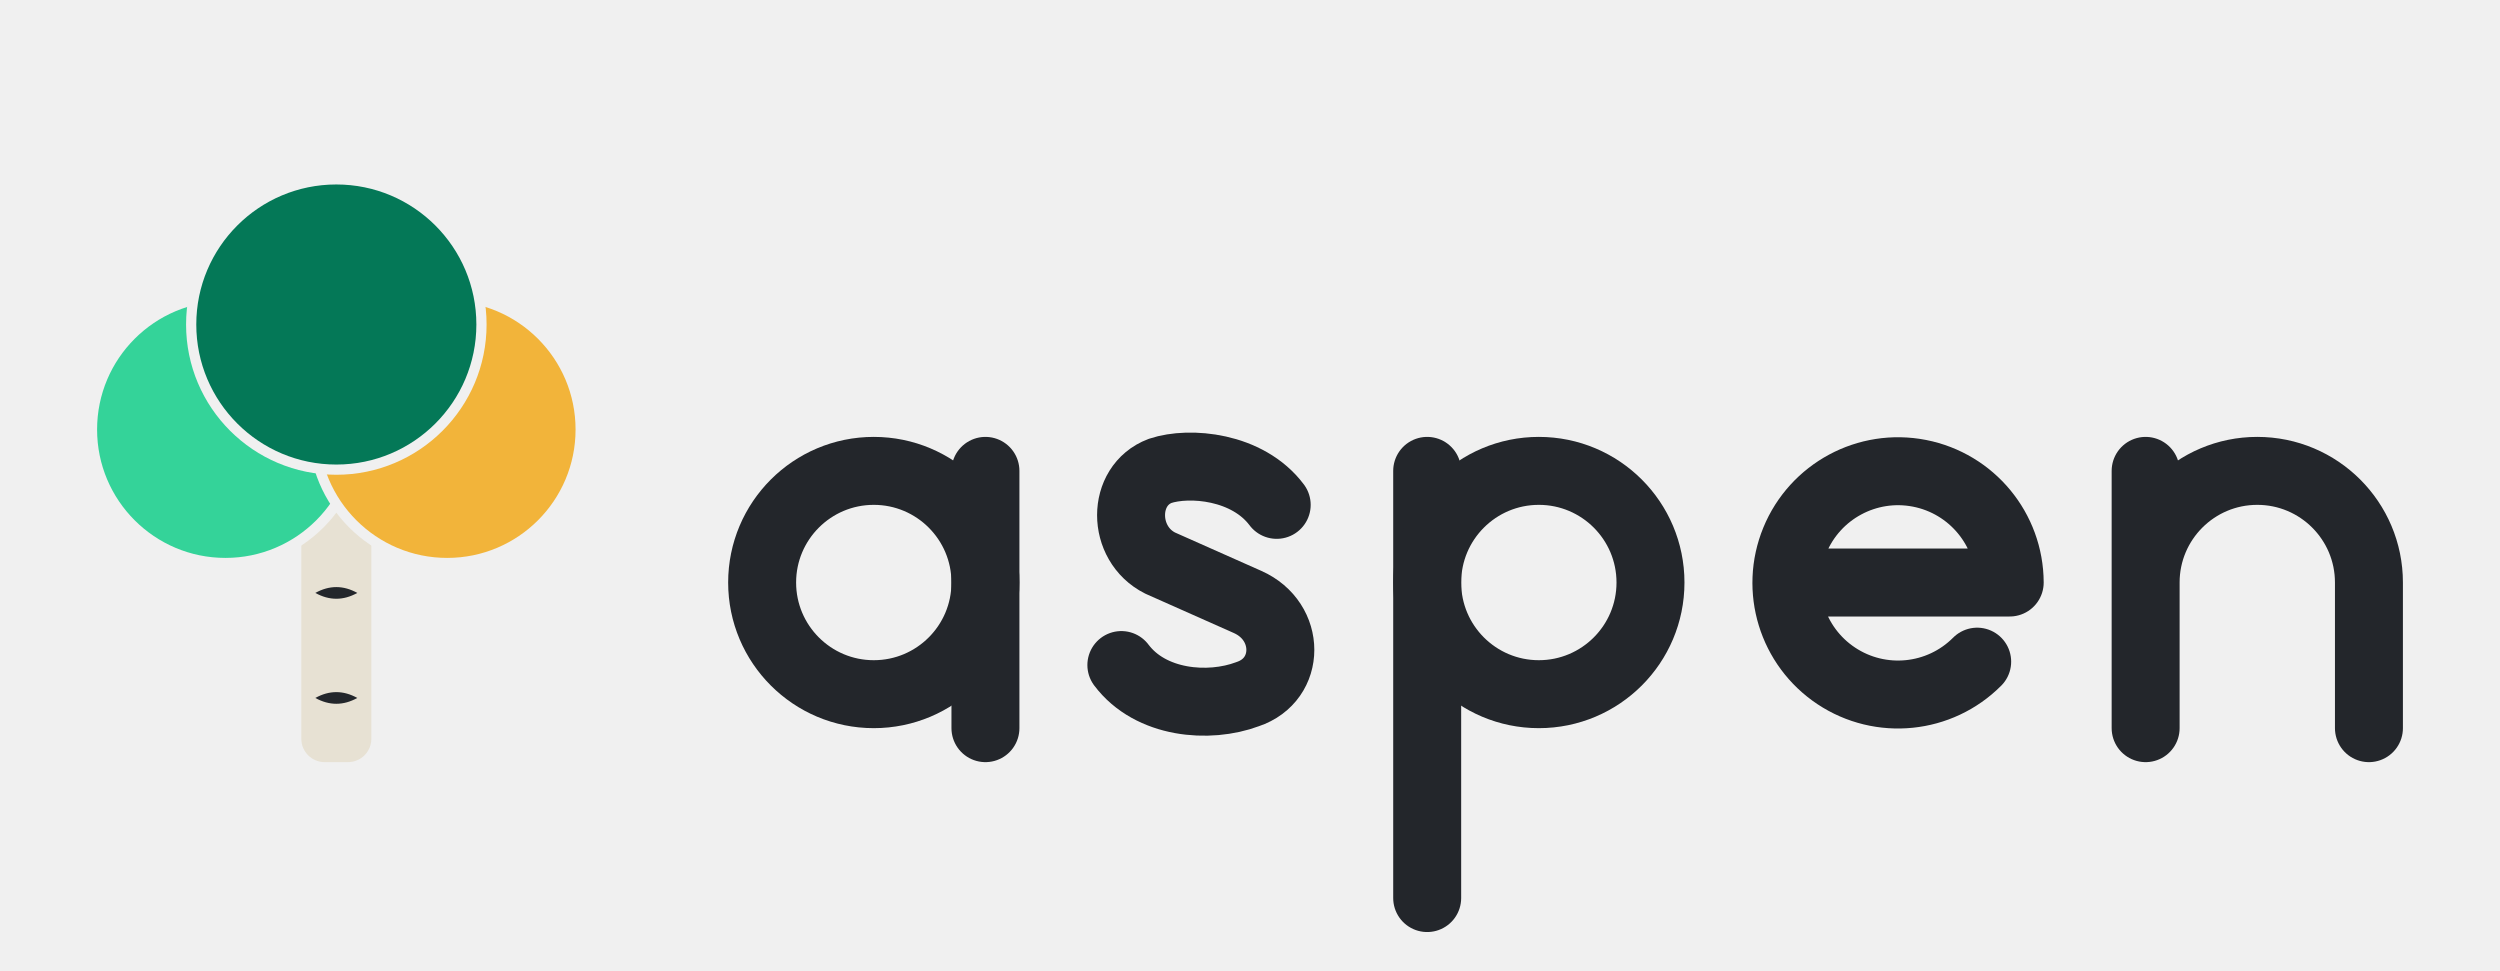
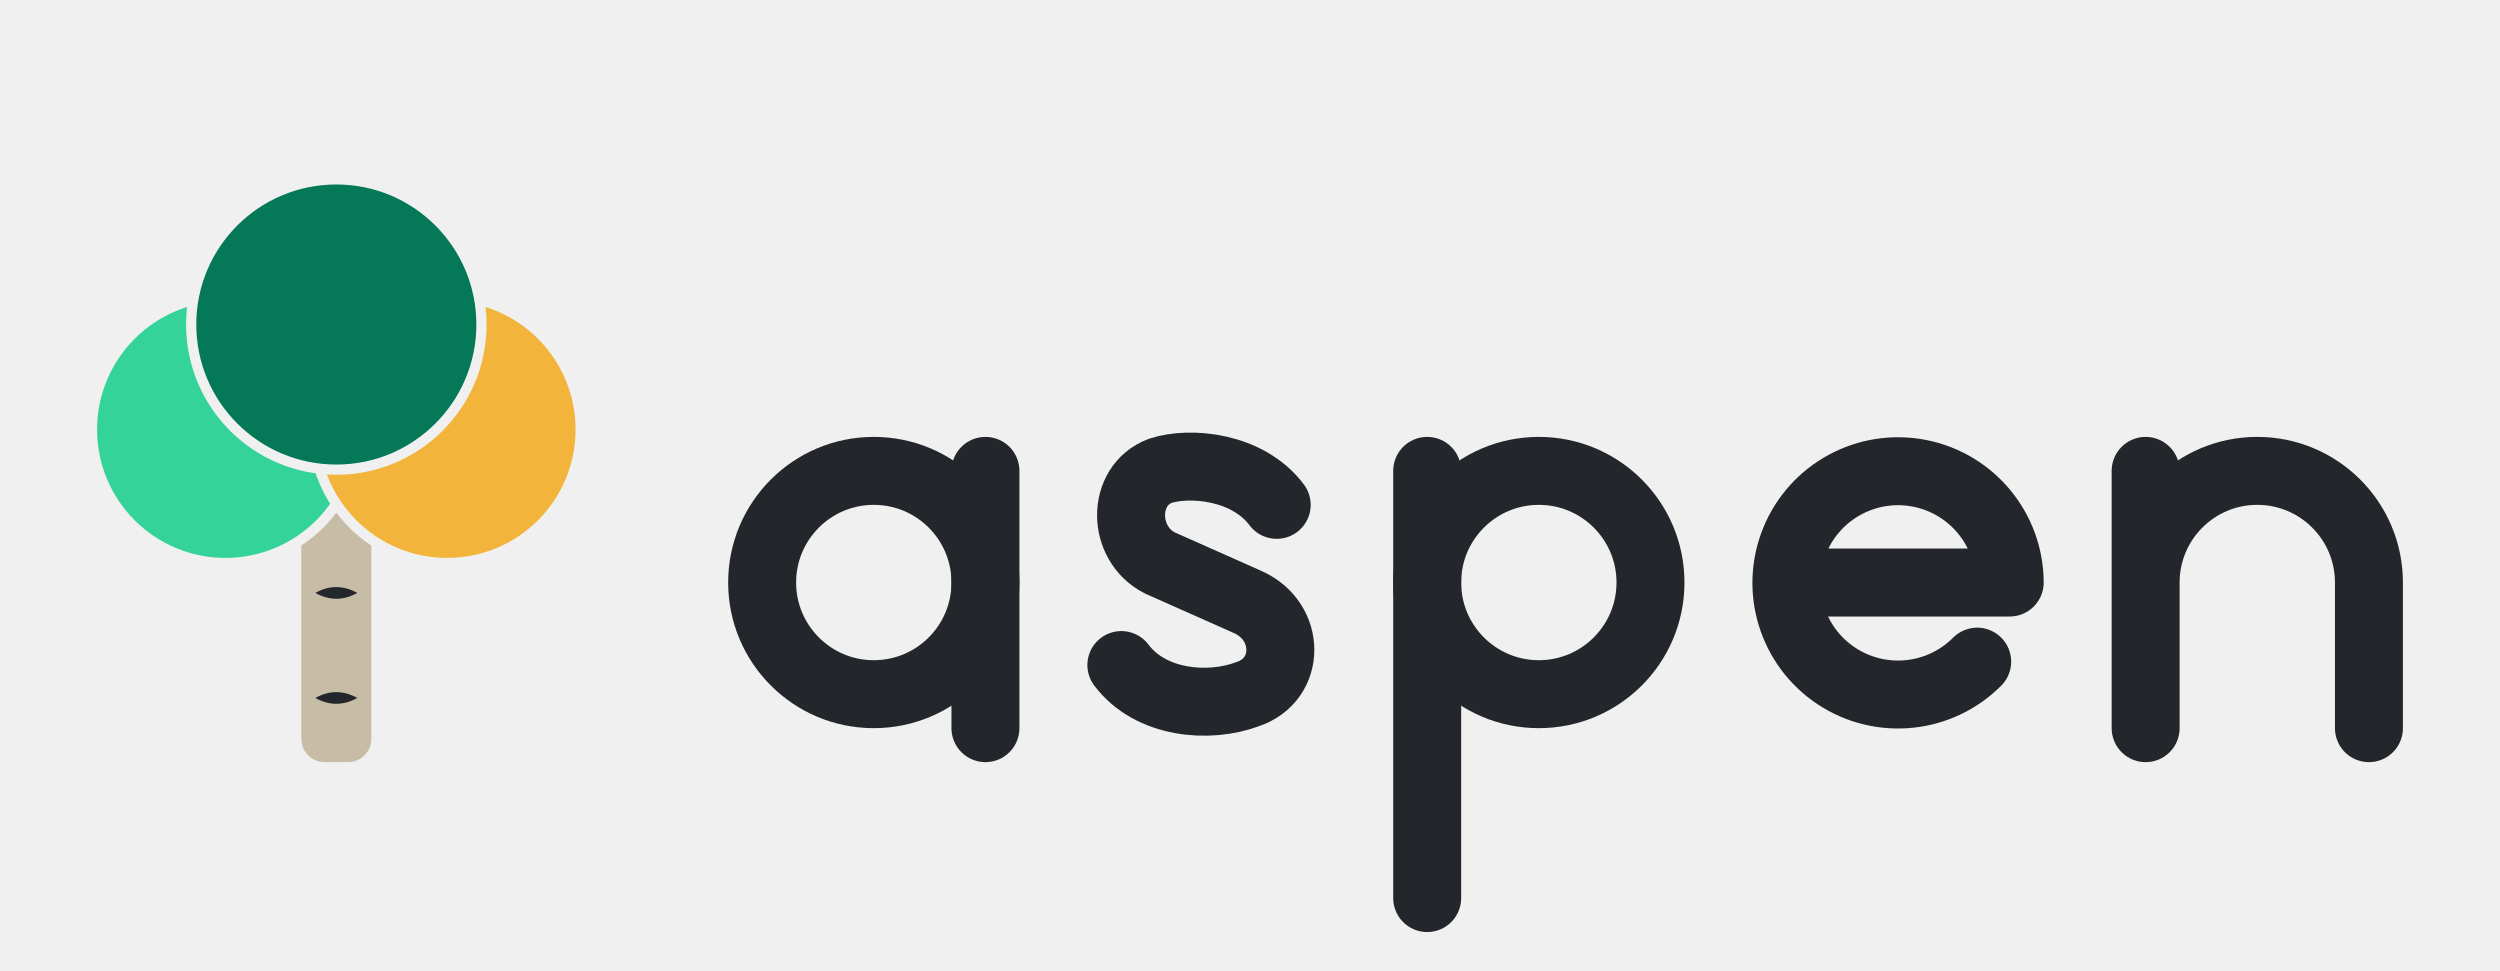
<svg xmlns="http://www.w3.org/2000/svg" viewBox="0 0 515 200" width="515" height="200" role="img" aria-label="Aspen">
  <defs>
    <mask id="m-trunk" maskUnits="userSpaceOnUse" x="-8" y="-8" width="272" height="272">
      <rect x="-8" y="-8" width="272" height="272" fill="white" />
      <circle cx="90" cy="112" r="47.5" fill="black" />
      <circle cx="166" cy="112" r="47.5" fill="black" />
      <circle cx="128" cy="76" r="51.5" fill="black" />
    </mask>
    <mask id="m-left" maskUnits="userSpaceOnUse" x="-8" y="-8" width="272" height="272">
      <rect x="-8" y="-8" width="272" height="272" fill="white" />
      <circle cx="166" cy="112" r="47.5" fill="black" />
      <circle cx="128" cy="76" r="51.5" fill="black" />
    </mask>
    <mask id="m-right" maskUnits="userSpaceOnUse" x="-8" y="-8" width="272" height="272">
      <rect x="-8" y="-8" width="272" height="272" fill="white" />
      <circle cx="128" cy="76" r="51.5" fill="black" />
    </mask>
  </defs>
  <g transform="translate(-7.646 21.172) scale(0.60101)">
    <g mask="url(#m-trunk)">
-       <rect x="116" y="120" width="24" height="106" rx="8" fill="#E7E1D3" />
+       <rect x="116" y="120" width="24" height="106" rx="8" fill="#C7BCA5" />
      <path d="M120.8 168 Q128 164 135.2 168 Q128 172 120.8 168Z" fill="#23262B" />
      <path d="M120.8 204 Q128 200 135.2 204 Q128 208 120.8 204Z" fill="#23262B" />
    </g>
    <circle cx="90" cy="112" r="44" fill="#34d399" mask="url(#m-left)" />
    <circle cx="166" cy="112" r="44" fill="#F2B43A" mask="url(#m-right)" />
    <circle cx="128" cy="76" r="48" fill="#047857" />
  </g>
  <g transform="translate(0 0)" fill="none" stroke="#23262B" stroke-width="14" stroke-linecap="round" stroke-linejoin="round">
    <circle cx="180" cy="120" r="23" />
    <path d="M203 97 V150" />
    <path d="M263 104 C257 96 245 95 239 97 C231 100 231 112 239 116 L257 124 C266 128 266 140 257 143 C249 146 237 145 231 137" />
    <path d="M294 97 V185" />
    <circle cx="317" cy="120" r="23" />
    <path d="M368 120 H414 A23 23 0 1 0 407.3 136.3" />
    <path d="M442 150 V97 M442 120 A23 23 0 0 1 488 120 V150" />
  </g>
</svg>
